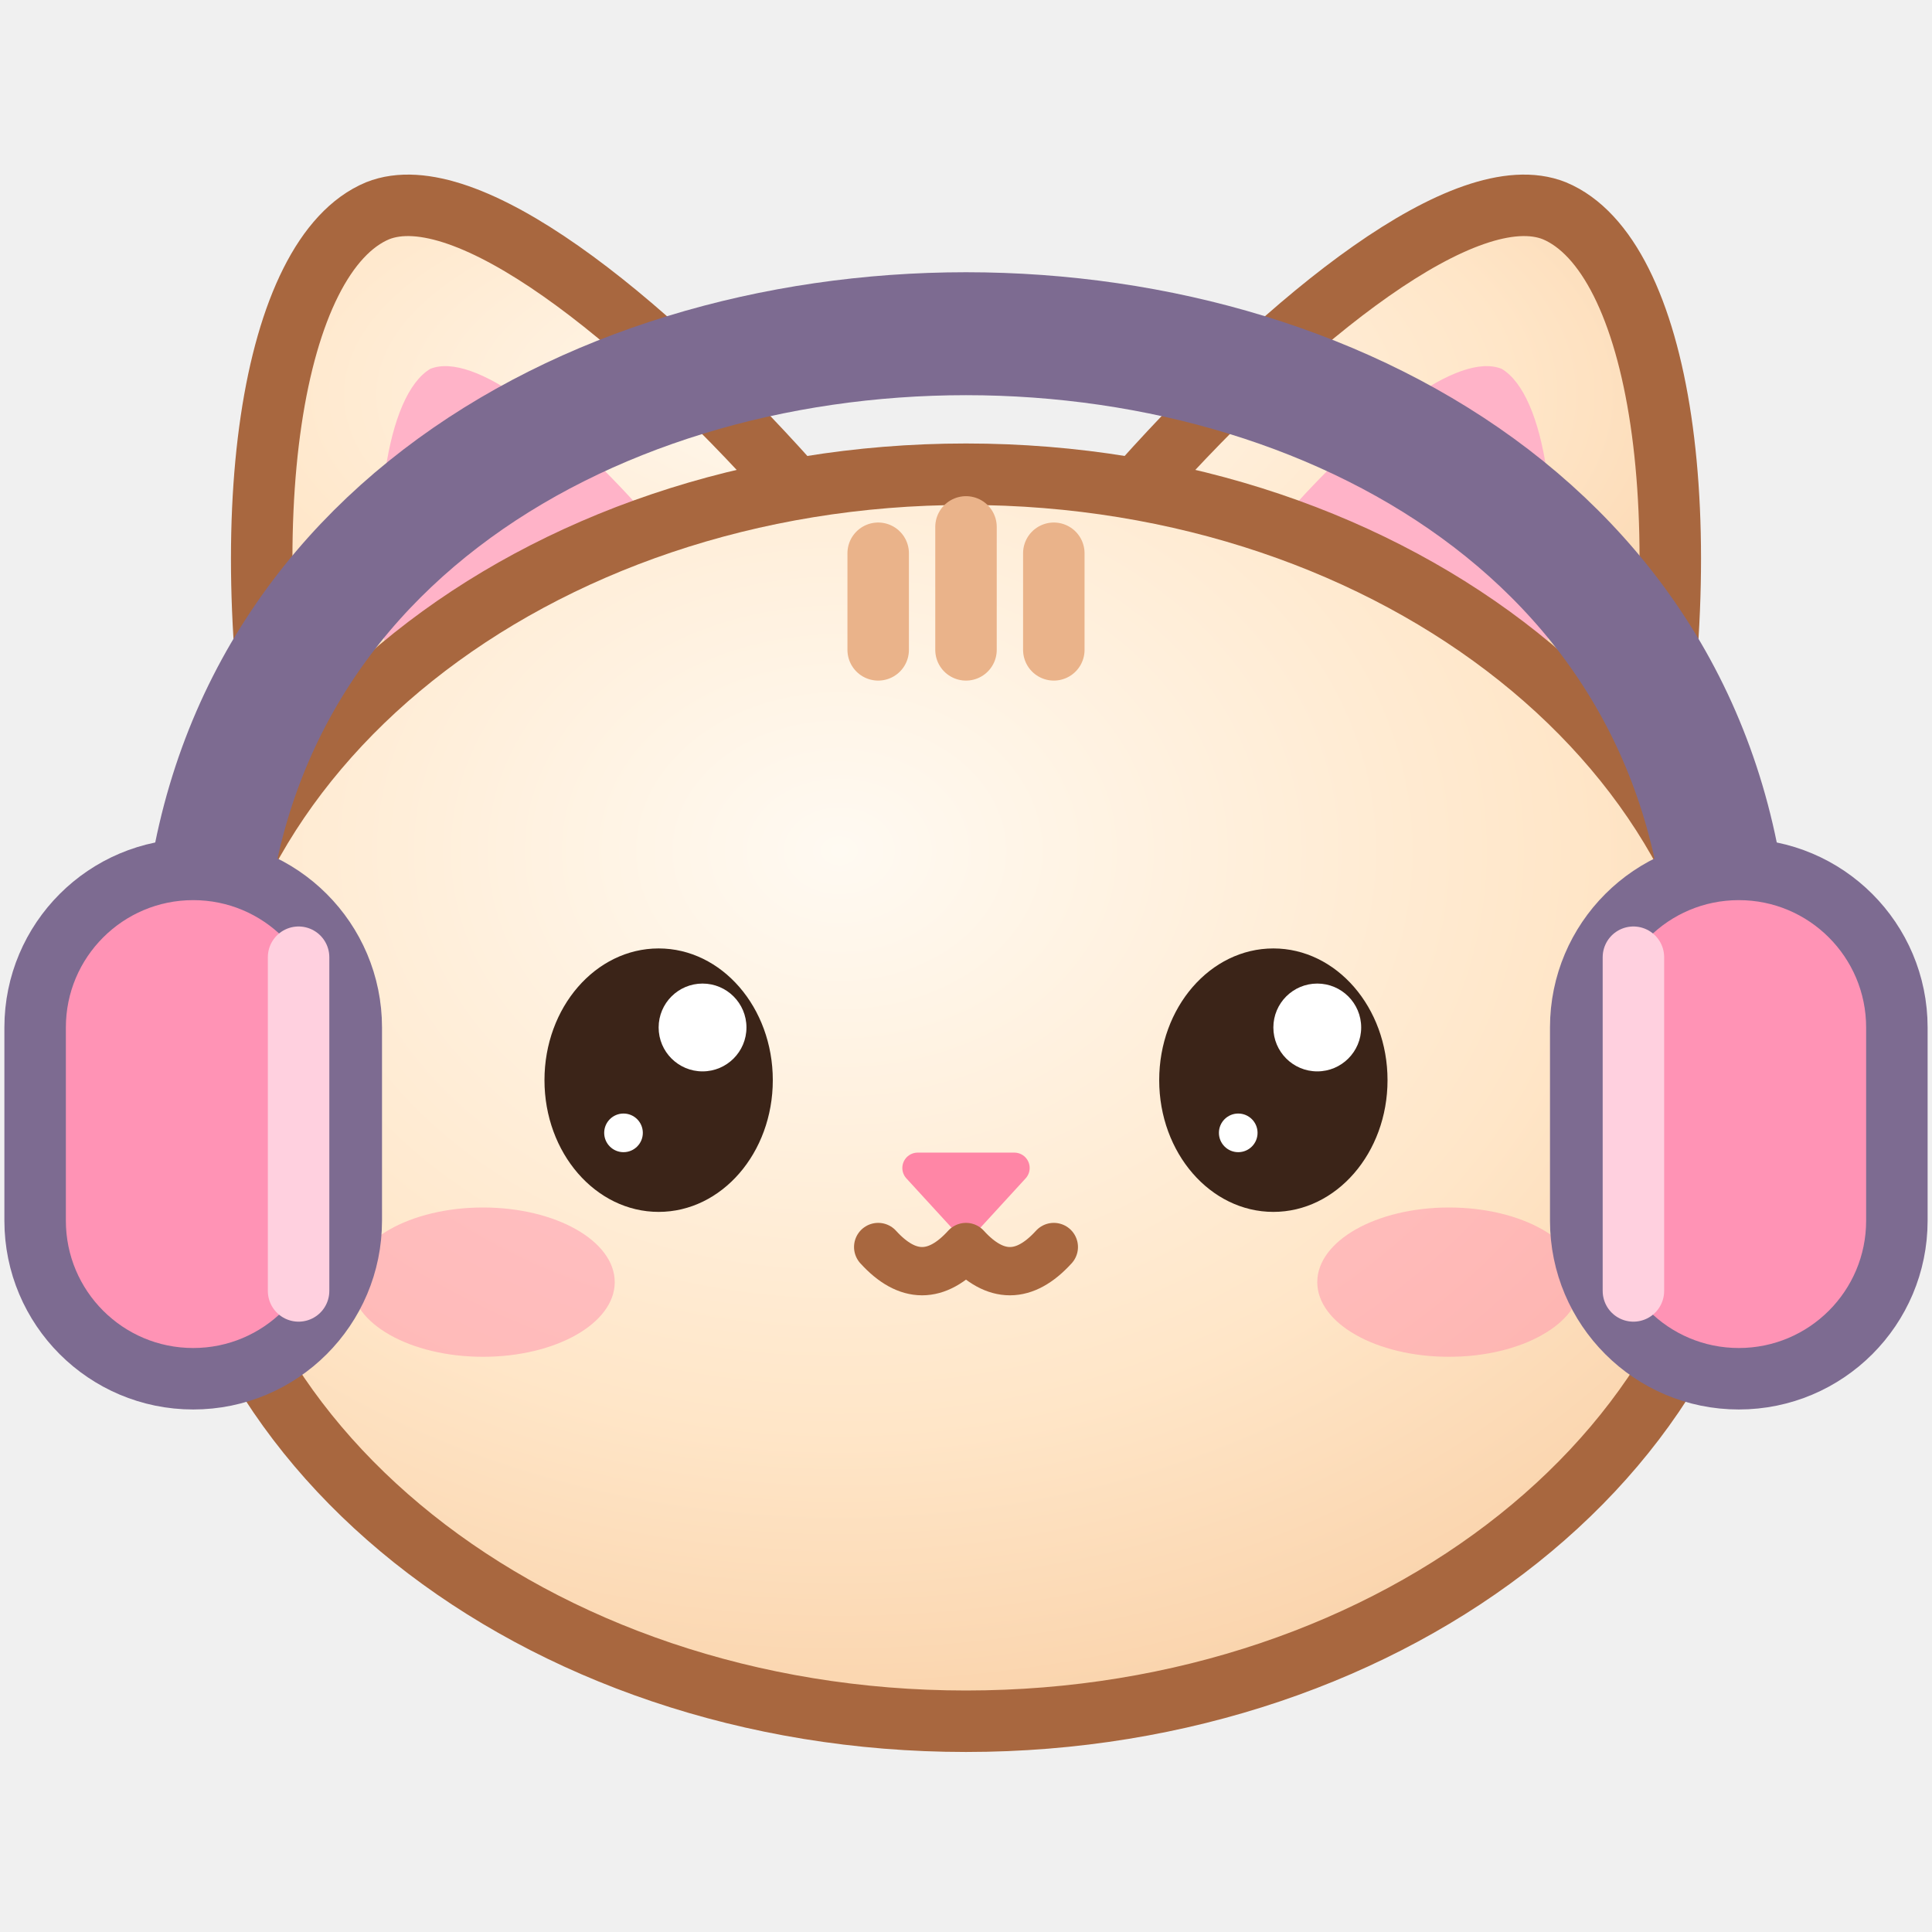
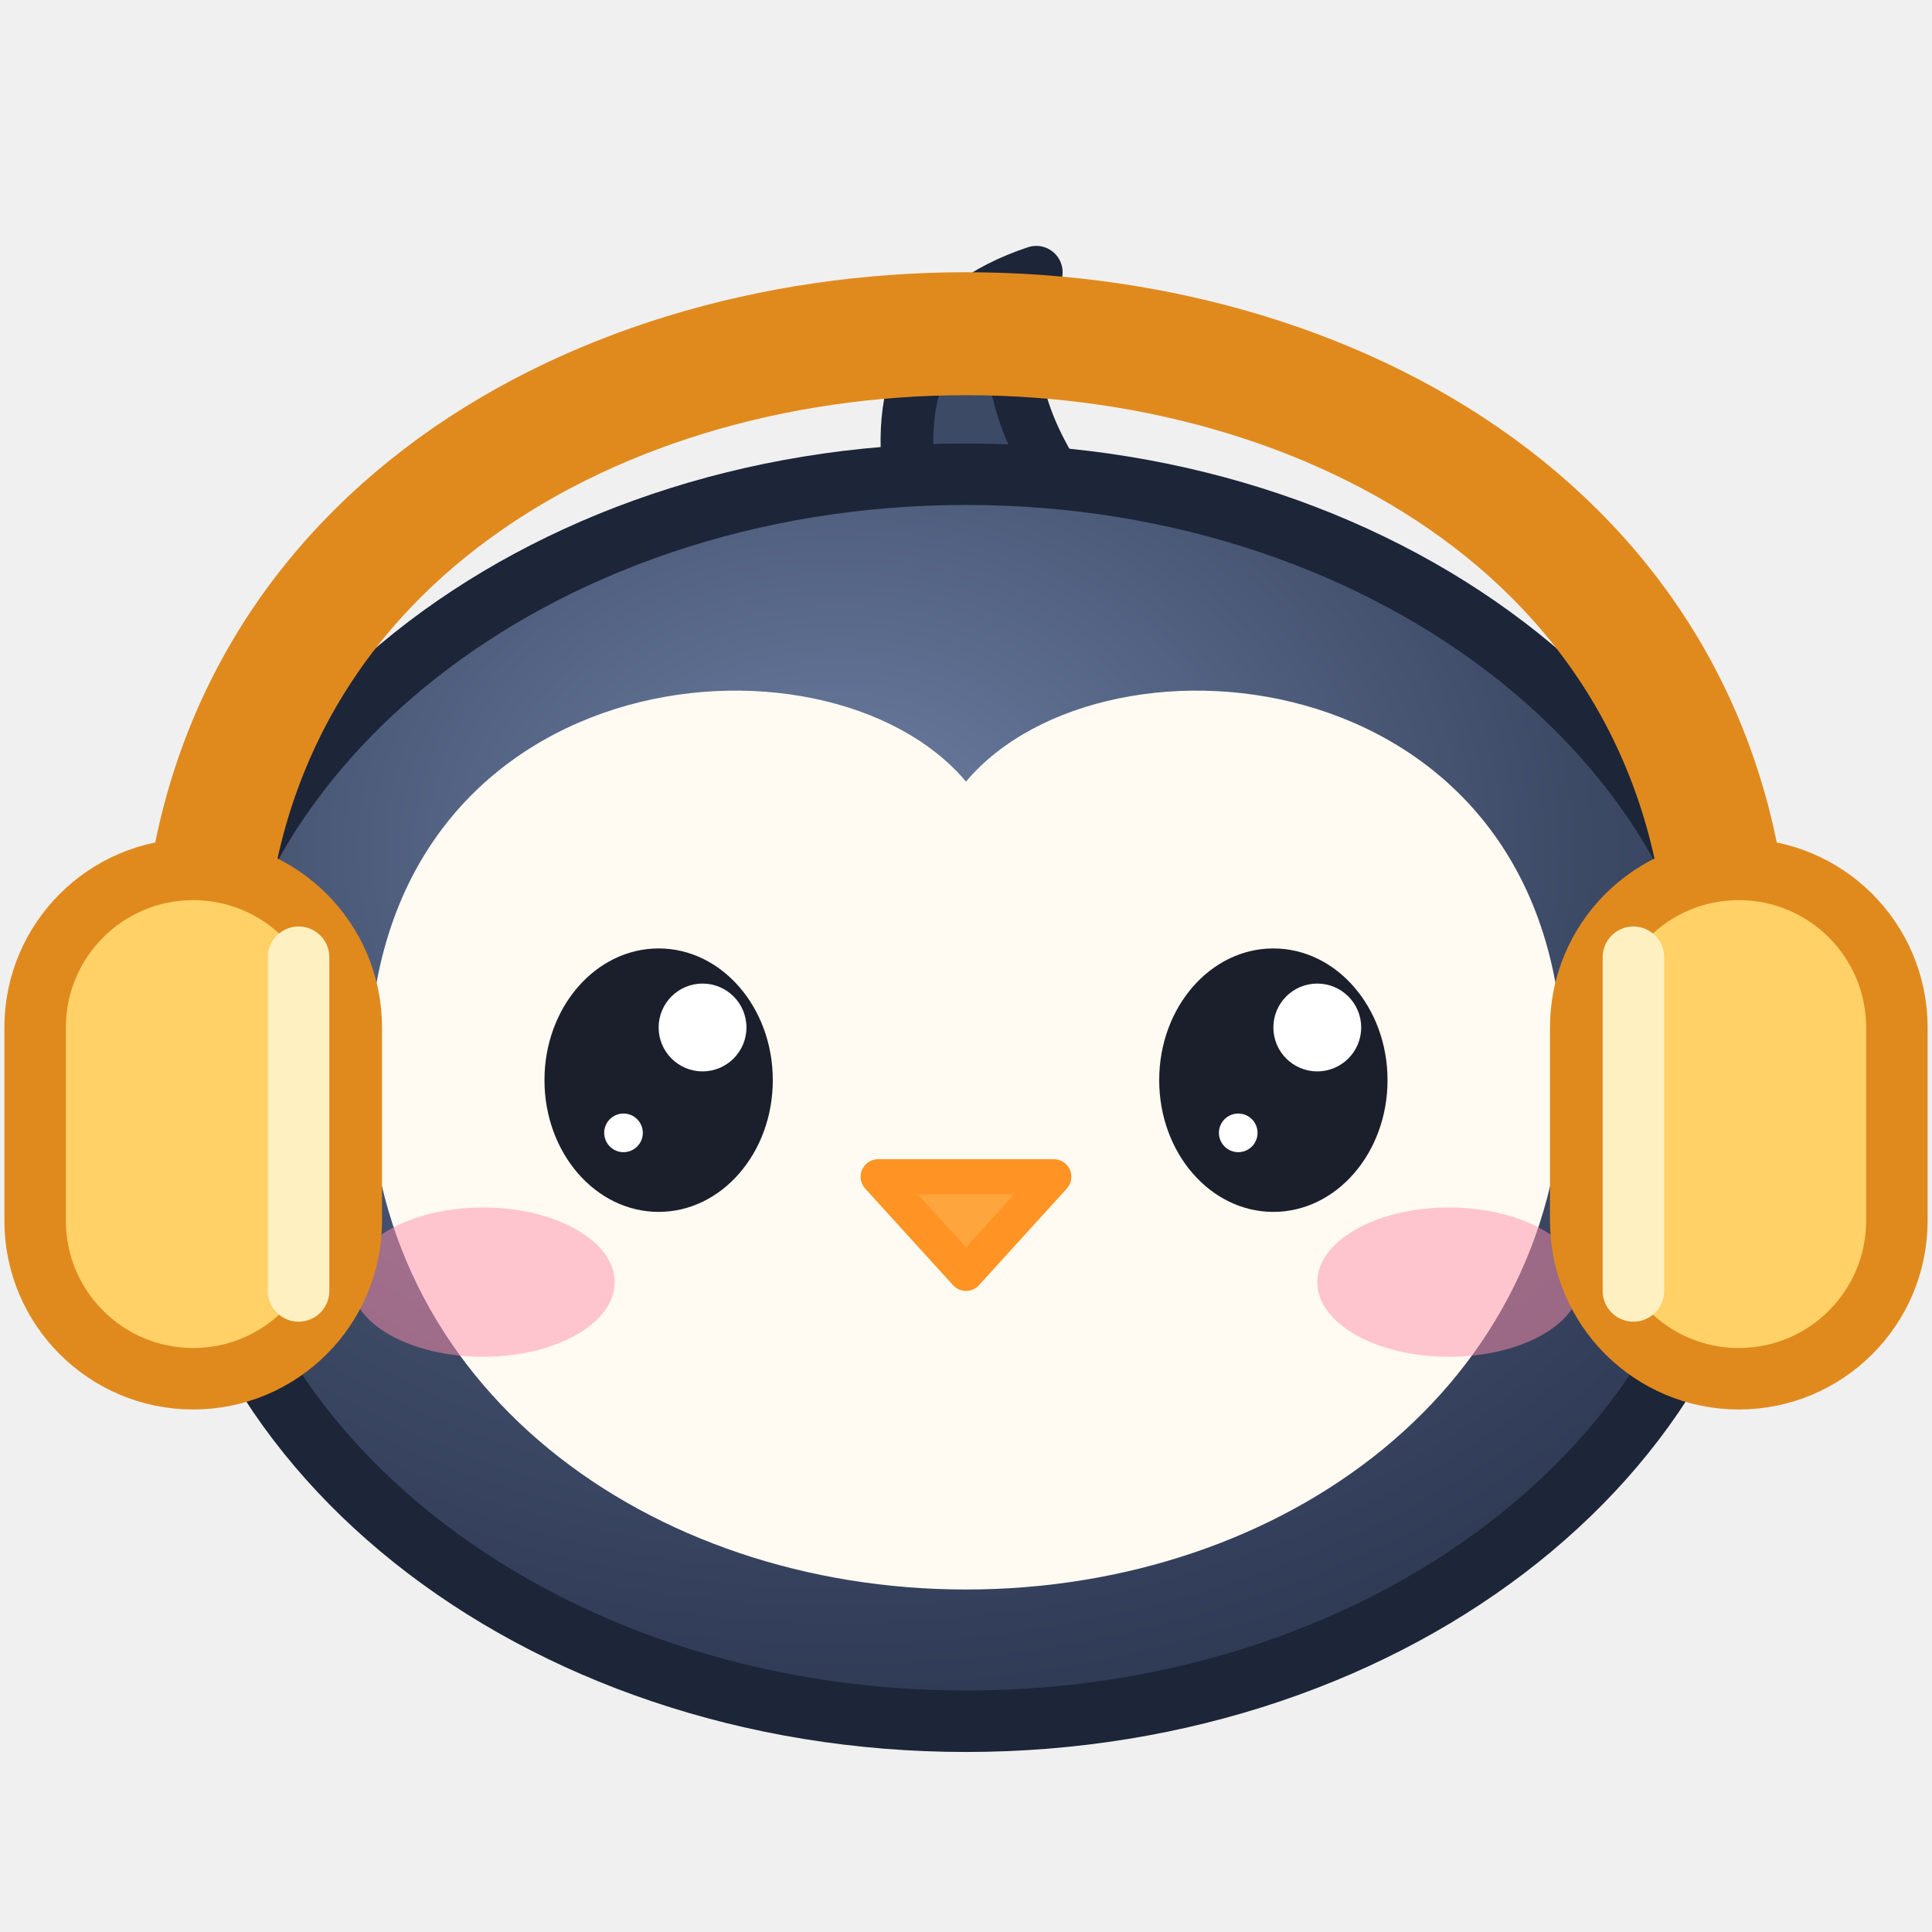
<svg xmlns="http://www.w3.org/2000/svg" class="pg-smile" viewBox="1 1.7 22 22" width="1em" height="1em" overflow="visible" fill="none" stroke-linecap="round" stroke-linejoin="round" aria-hidden="true">
  <style>
    .pg-smile .pg-bob { transform-origin: 12px 21px; }
    .pg-smile .pg-tilt { transform-origin: 12px 19px; }
    .pg-smile .pg-open { transform-origin: 12px 16px; transform: scaleY(0); }
    .pg-smile .pg-eyes { transform-origin: 12px 14px; }
    .pg-smile .pg-happy { opacity: 0; }
+     .pg-smile .pg-float { opacity: 0; }
    .is-playing .pg-smile .pg-bob { animation: pg-smile-bob 1.4s ease-in-out infinite; }
    .is-playing .pg-smile .pg-tilt { animation: pg-smile-tilt 28s ease-in-out infinite; }
    .is-playing .pg-smile .pg-open { animation: pg-smile-sing 28s linear infinite; }
    .is-playing .pg-smile .pg-eyes { animation: pg-smile-blink 28s linear infinite, pg-smile-awake 28s linear infinite; }
    .is-playing .pg-smile .pg-happy { animation: pg-smile-happy 28s linear infinite; }
+     .is-playing .pg-smile .pg-float-l { animation: pg-smile-float-l 7s ease-out infinite; }
+     .is-playing .pg-smile .pg-float-r { animation: pg-smile-float-r 7s ease-out infinite; }
+     .is-playing .pg-smile .pg-d1 { animation-delay: 1.75s; }
+     .is-playing .pg-smile .pg-d2 { animation-delay: 3.5s; }
+     .is-playing .pg-smile .pg-d3 { animation-delay: 5.25s; }
+     /* notes + hearts drift up and outward from the ear cups, then fade */
+     @keyframes pg-smile-float-l {
+       0% { opacity: 0; transform: translate(0, 0) scale(.6); }
+       4% { opacity: 1; }
+       24% { opacity: .9; }
+       32% { opacity: 0; transform: translate(-1.6px, -6.5px) scale(1) rotate(-12deg); }
+       100% { opacity: 0; transform: translate(-1.6px, -6.5px) scale(1); }
+     }
+     @keyframes pg-smile-float-r {
+       0% { opacity: 0; transform: translate(0, 0) scale(.6); }
+       4% { opacity: 1; }
+       24% { opacity: .9; }
+       32% { opacity: 0; transform: translate(1.6px, -6.5px) scale(1) rotate(12deg); }
+       100% { opacity: 0; transform: translate(1.6px, -6.5px) scale(1); }
+     }
    /* soft sway: lean, dip on the beat, lean the other way */
    @keyframes pg-smile-bob {
      0%, 100% { transform: rotate(-3deg); }
      25%, 75% { transform: translateY(0.5px); }
      50% { transform: rotate(3deg); }
    }
    @keyframes pg-smile-tilt {
      0% { transform: rotate(0deg); }
      36.43% { transform: rotate(0deg); }
      38.21% { transform: rotate(-11deg); }
      42.5% { transform: rotate(-11deg); }
      44.64% { transform: rotate(0deg); }
      100% { transform: rotate(0deg); }
    }
    @keyframes pg-smile-sing {
      0% { transform: scaleY(0); }
      0.71% { transform: scaleY(0); }
      1.25% { transform: scaleY(0.9); }
      2.32% { transform: scaleY(0.3); }
      3.39% { transform: scaleY(1); }
      4.46% { transform: scaleY(0.2); }
      5.54% { transform: scaleY(0.7); }
      6.61% { transform: scaleY(1); }
      7.68% { transform: scaleY(0.4); }
      8.75% { transform: scaleY(0.9); }
      9.82% { transform: scaleY(0.2); }
      11.25% { transform: scaleY(0); }
      68.57% { transform: scaleY(0); }
      69.11% { transform: scaleY(0.9); }
      70.18% { transform: scaleY(0.3); }
      71.25% { transform: scaleY(1); }
      72.32% { transform: scaleY(0.2); }
      73.39% { transform: scaleY(0.7); }
      74.46% { transform: scaleY(1); }
      75.54% { transform: scaleY(0.4); }
      76.61% { transform: scaleY(0.9); }
      77.68% { transform: scaleY(0.2); }
      79.11% { transform: scaleY(0); }
      100% { transform: scaleY(0); }
    }
    @keyframes pg-smile-blink {
      0% { transform: scaleY(1); }
      53.57% { transform: scaleY(1); }
      53.86% { transform: scaleY(0.1); }
      54.29% { transform: scaleY(1); }
      91.43% { transform: scaleY(1); }
      91.71% { transform: scaleY(0.1); }
      92.14% { transform: scaleY(1); }
      100% { transform: scaleY(1); }
    }
    @keyframes pg-smile-happy {
      0% { opacity: 0; }
      0.54% { opacity: 0; }
      1.25% { opacity: 1; }
      10.71% { opacity: 1; }
      11.61% { opacity: 0; }
      68.39% { opacity: 0; }
      69.11% { opacity: 1; }
      78.57% { opacity: 1; }
      79.46% { opacity: 0; }
      100% { opacity: 0; }
    }
    @keyframes pg-smile-awake {
      0% { opacity: 1; }
      0.54% { opacity: 1; }
      1.25% { opacity: 0; }
      10.71% { opacity: 0; }
      11.61% { opacity: 1; }
      68.39% { opacity: 1; }
      69.11% { opacity: 0; }
      78.57% { opacity: 0; }
      79.46% { opacity: 1; }
      100% { opacity: 1; }
    }
    @media (prefers-reduced-motion: reduce) {
      .is-playing .pg-smile * { animation: none !important; }
    }
  </style>
  <defs>
-     <radialGradient id="pg-kitty-fur" cx=".42" cy=".3" r=".85">
-       <stop offset="0" stop-color="#fffaf2" />
-       <stop offset=".55" stop-color="#ffe6c8" />
-       <stop offset="1" stop-color="#f7c99c" />
+     <radialGradient id="pg-fur-penguin" cx=".42" cy=".3" r=".85">
+       <stop offset="0" stop-color="#6d7fa3" />
+       <stop offset=".55" stop-color="#3d4a66" />
+       <stop offset="1" stop-color="#26304a" />
    </radialGradient>
  </defs>
  <g class="pg-bob">
    <g class="pg-tilt">
-       <path d="M4.3 11.2C3.6 7.6 4.1 4.6 5.3 4.1c1-.4 3 1.2 4.7 3.1M19.7 11.2c.7-3.6.2-6.6-1-7.1-1-.4-3 1.2-4.7 3.1" fill="url(#pg-kitty-fur)" stroke="#a8673f" stroke-width=".7" />
-       <path d="M5.4 9.2c-.2-1.6 0-3 .5-3.3.5-.2 1.5.6 2.4 1.6zM18.6 9.2c.2-1.6 0-3-.5-3.3-.5-.2-1.5.6-2.4 1.6z" fill="#ffb3c8" />
-       <ellipse cx="12" cy="14.2" rx="8.9" ry="7.1" fill="url(#pg-kitty-fur)" stroke="#a8673f" stroke-width=".7" />
-       <path d="M11 8v1.1M12 7.7v1.4M13 8v1.1" stroke="#eab38a" stroke-width=".7" />
+       <path d="M11.4 7.4q-.4-2 1.4-2.6-.6 1 .2 2.3" fill="#3d4a66" stroke="#1d2538" stroke-width=".6" />
+       <ellipse cx="12" cy="14.2" rx="8.9" ry="7.1" fill="url(#pg-fur-penguin)" stroke="#1d2538" stroke-width=".7" />
+       <path d="M12 10.6c-1.6-1.9-6.8-1.4-6.8 3.3 0 3.6 3.2 5.9 6.8 5.9s6.8-2.3 6.8-5.9c0-4.7-5.2-5.2-6.8-3.3z" fill="#fffaf2" />
      <ellipse cx="6.5" cy="16.3" rx="1.5" ry=".85" fill="#ff8fab" opacity=".5" />
      <ellipse cx="17.5" cy="16.3" rx="1.5" ry=".85" fill="#ff8fab" opacity=".5" />
      <g class="pg-eyes">
-         <ellipse cx="8.5" cy="14" rx="1.3" ry="1.5" fill="#3b2418" />
-         <ellipse cx="15.5" cy="14" rx="1.3" ry="1.5" fill="#3b2418" />
+         <ellipse cx="8.5" cy="14" rx="1.3" ry="1.5" fill="#1a1f2b" />
+         <ellipse cx="15.5" cy="14" rx="1.3" ry="1.5" fill="#1a1f2b" />
        <circle cx="9" cy="13.4" r=".5" fill="#fff" />
        <circle cx="16" cy="13.4" r=".5" fill="#fff" />
        <circle cx="8.1" cy="14.6" r=".22" fill="#fff" />
        <circle cx="15.1" cy="14.6" r=".22" fill="#fff" />
      </g>
-       <path class="pg-happy" d="M7.3 14.4q1.2-1.3 2.4 0M14.3 14.4q1.2-1.3 2.4 0" stroke="#3b2418" stroke-width=".85" />
+       <path class="pg-happy" d="M7.3 14.4q1.2-1.3 2.4 0M14.3 14.4q1.2-1.3 2.4 0" stroke="#1a1f2b" stroke-width=".85" />
      <ellipse class="pg-open" cx="12" cy="16.9" rx=".8" ry=".95" fill="#d9536f" />
-       <path d="M11.45 15h1.1l-.55.6z" fill="#ff86a6" stroke="#ff86a6" stroke-width=".35" />
-       <path d="M11 15.9q.5.55 1 0 .5.55 1 0" stroke="#a8673f" stroke-width=".55" />
-       <path d="M3.3 13C3.3 3 20.7 3 20.7 13" stroke="#7d6b91" stroke-width="1.4" />
-       <rect x="1.4" y="11.6" width="3.6" height="5.8" rx="1.8" fill="#ff93b5" stroke="#7d6b91" stroke-width=".7" />
-       <rect x="19" y="11.6" width="3.6" height="5.8" rx="1.8" fill="#ff93b5" stroke="#7d6b91" stroke-width=".7" />
-       <path d="M4.4 12.6v3.8M19.6 12.6v3.8" stroke="#ffd0df" stroke-width=".7" />
+       <path d="M11 15.1h2l-1 1.1z" fill="#ffa53d" stroke="#ff9425" stroke-width=".4" />
+       <path d="M3.3 13C3.3 3 20.7 3 20.7 13" stroke="#e08a1e" stroke-width="1.4" />
+       <rect x="1.4" y="11.6" width="3.6" height="5.8" rx="1.8" fill="#ffd166" stroke="#e08a1e" stroke-width=".7" />
+       <rect x="19" y="11.6" width="3.6" height="5.8" rx="1.8" fill="#ffd166" stroke="#e08a1e" stroke-width=".7" />
+       <path d="M4.4 12.6v3.8M19.6 12.6v3.8" stroke="#fff0c2" stroke-width=".7" />
    </g>
  </g>
+   <g transform="translate(2.4 9.6)">
+     <path class="pg-float pg-float-l" d="M-.2 .6a.95.7-20 1 1 1.1-.4V-3.2q1.3.4 1.4 1.7-.6-.7-1.4-.8" fill="#e08a1e" stroke="#e08a1e" stroke-width=".5" />
+   </g>
+   <g transform="translate(21.6 9.6)">
+     <path class="pg-float pg-float-r pg-d1" d="M0 1.3C-1.7 0-1.7-1.5-.85-1.5-.35-1.5 0-1.1 0-.75 0-1.1.35-1.5.85-1.5 1.7-1.5 1.7 0 0 1.3z" fill="#ff6f9c" />
+   </g>
+   <g transform="translate(21.4 9.6)">
+     <path class="pg-float pg-float-r pg-d2" d="M-.2 .6a.95.7-20 1 1 1.1-.4V-3.2q1.3.4 1.4 1.7-.6-.7-1.4-.8" fill="#e08a1e" stroke="#e08a1e" stroke-width=".5" />
+   </g>
+   <g transform="translate(2.6 9.6)">
+     <path class="pg-float pg-float-l pg-d3" d="M0 1.3C-1.7 0-1.7-1.5-.85-1.5-.35-1.5 0-1.1 0-.75 0-1.1.35-1.5.85-1.5 1.7-1.5 1.7 0 0 1.3z" fill="#ff6f9c" />
+   </g>
</svg>
